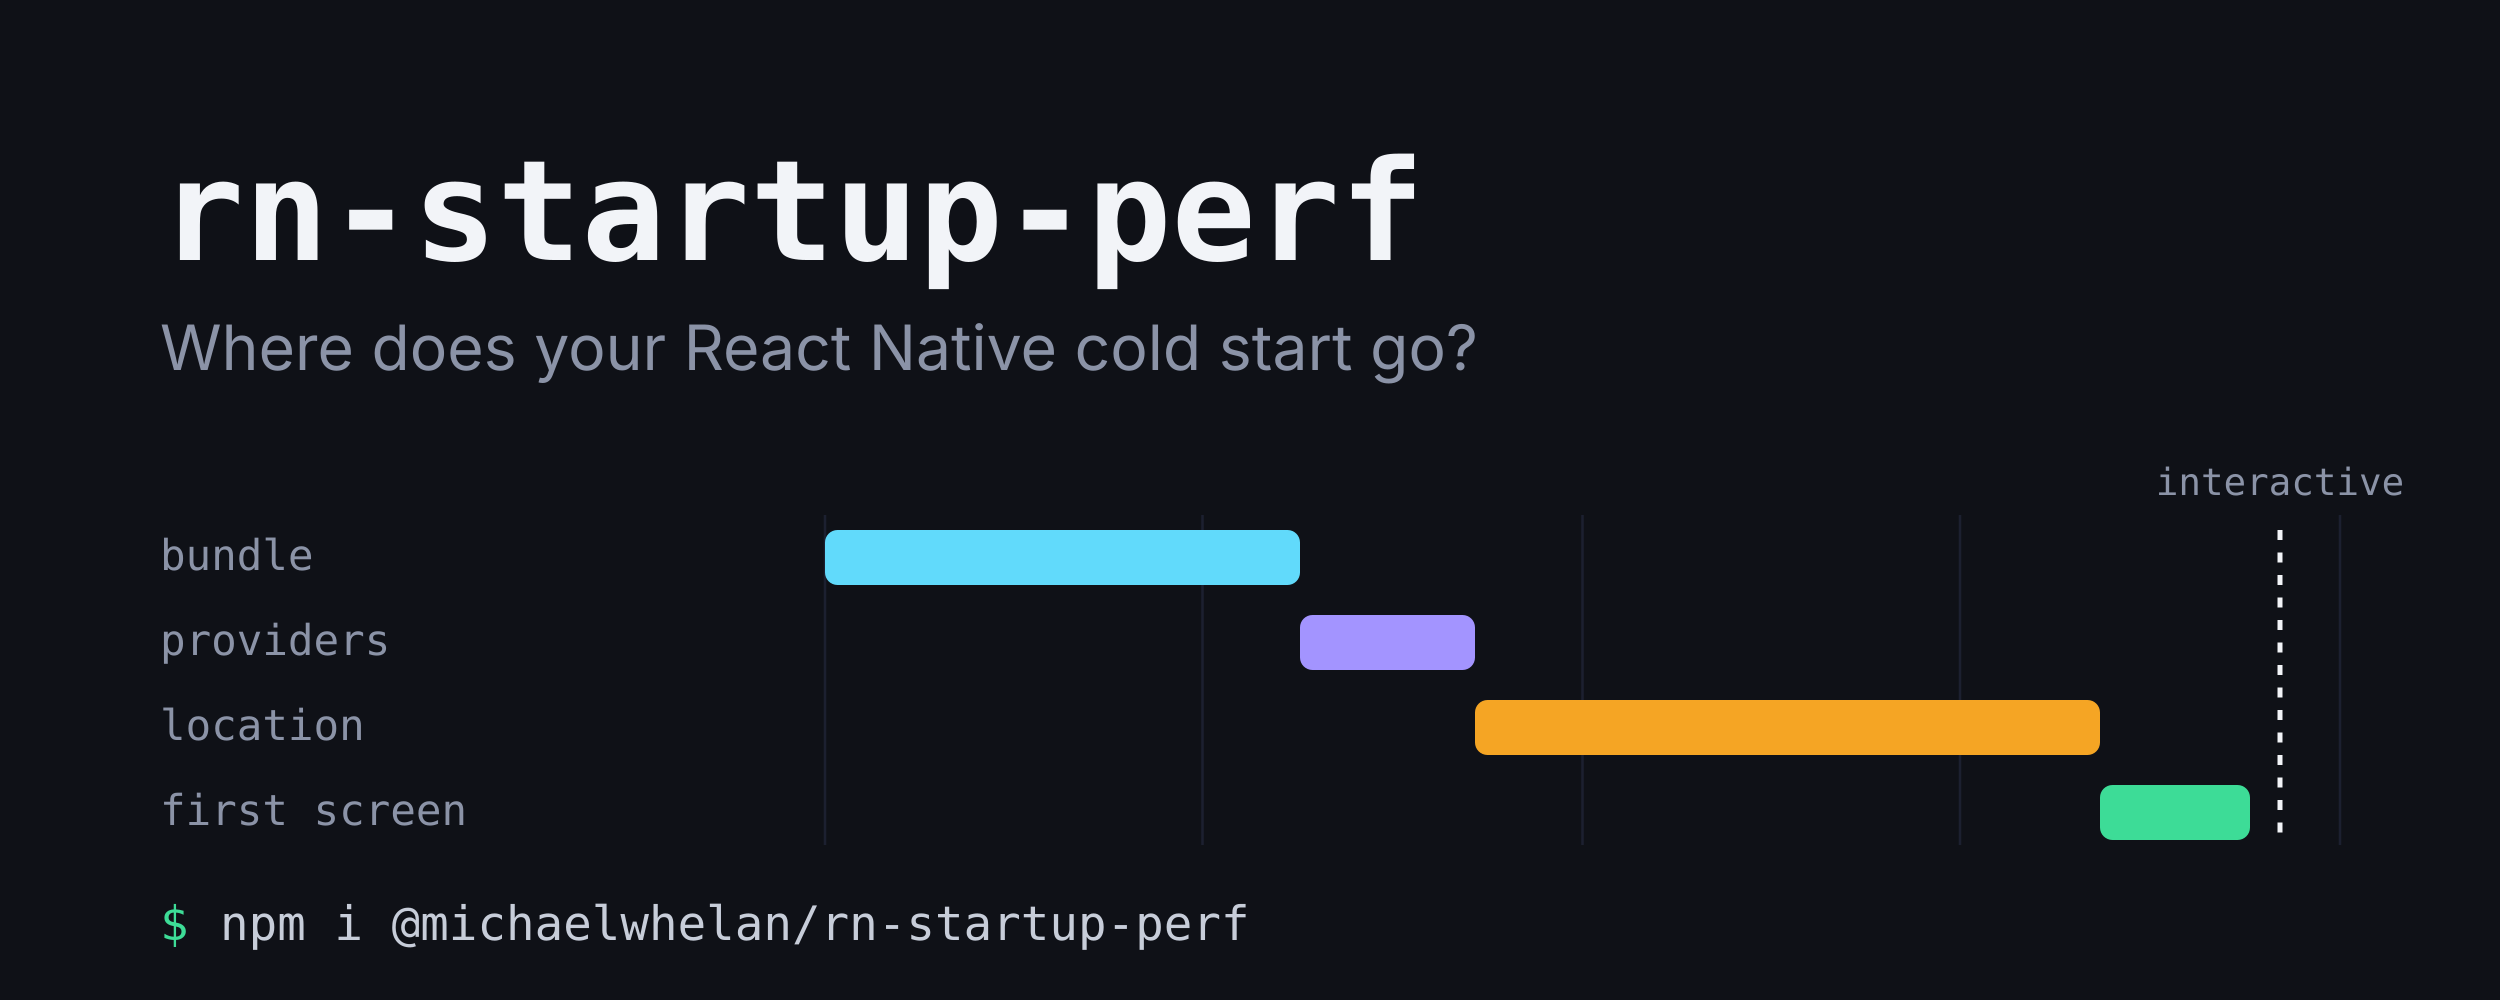
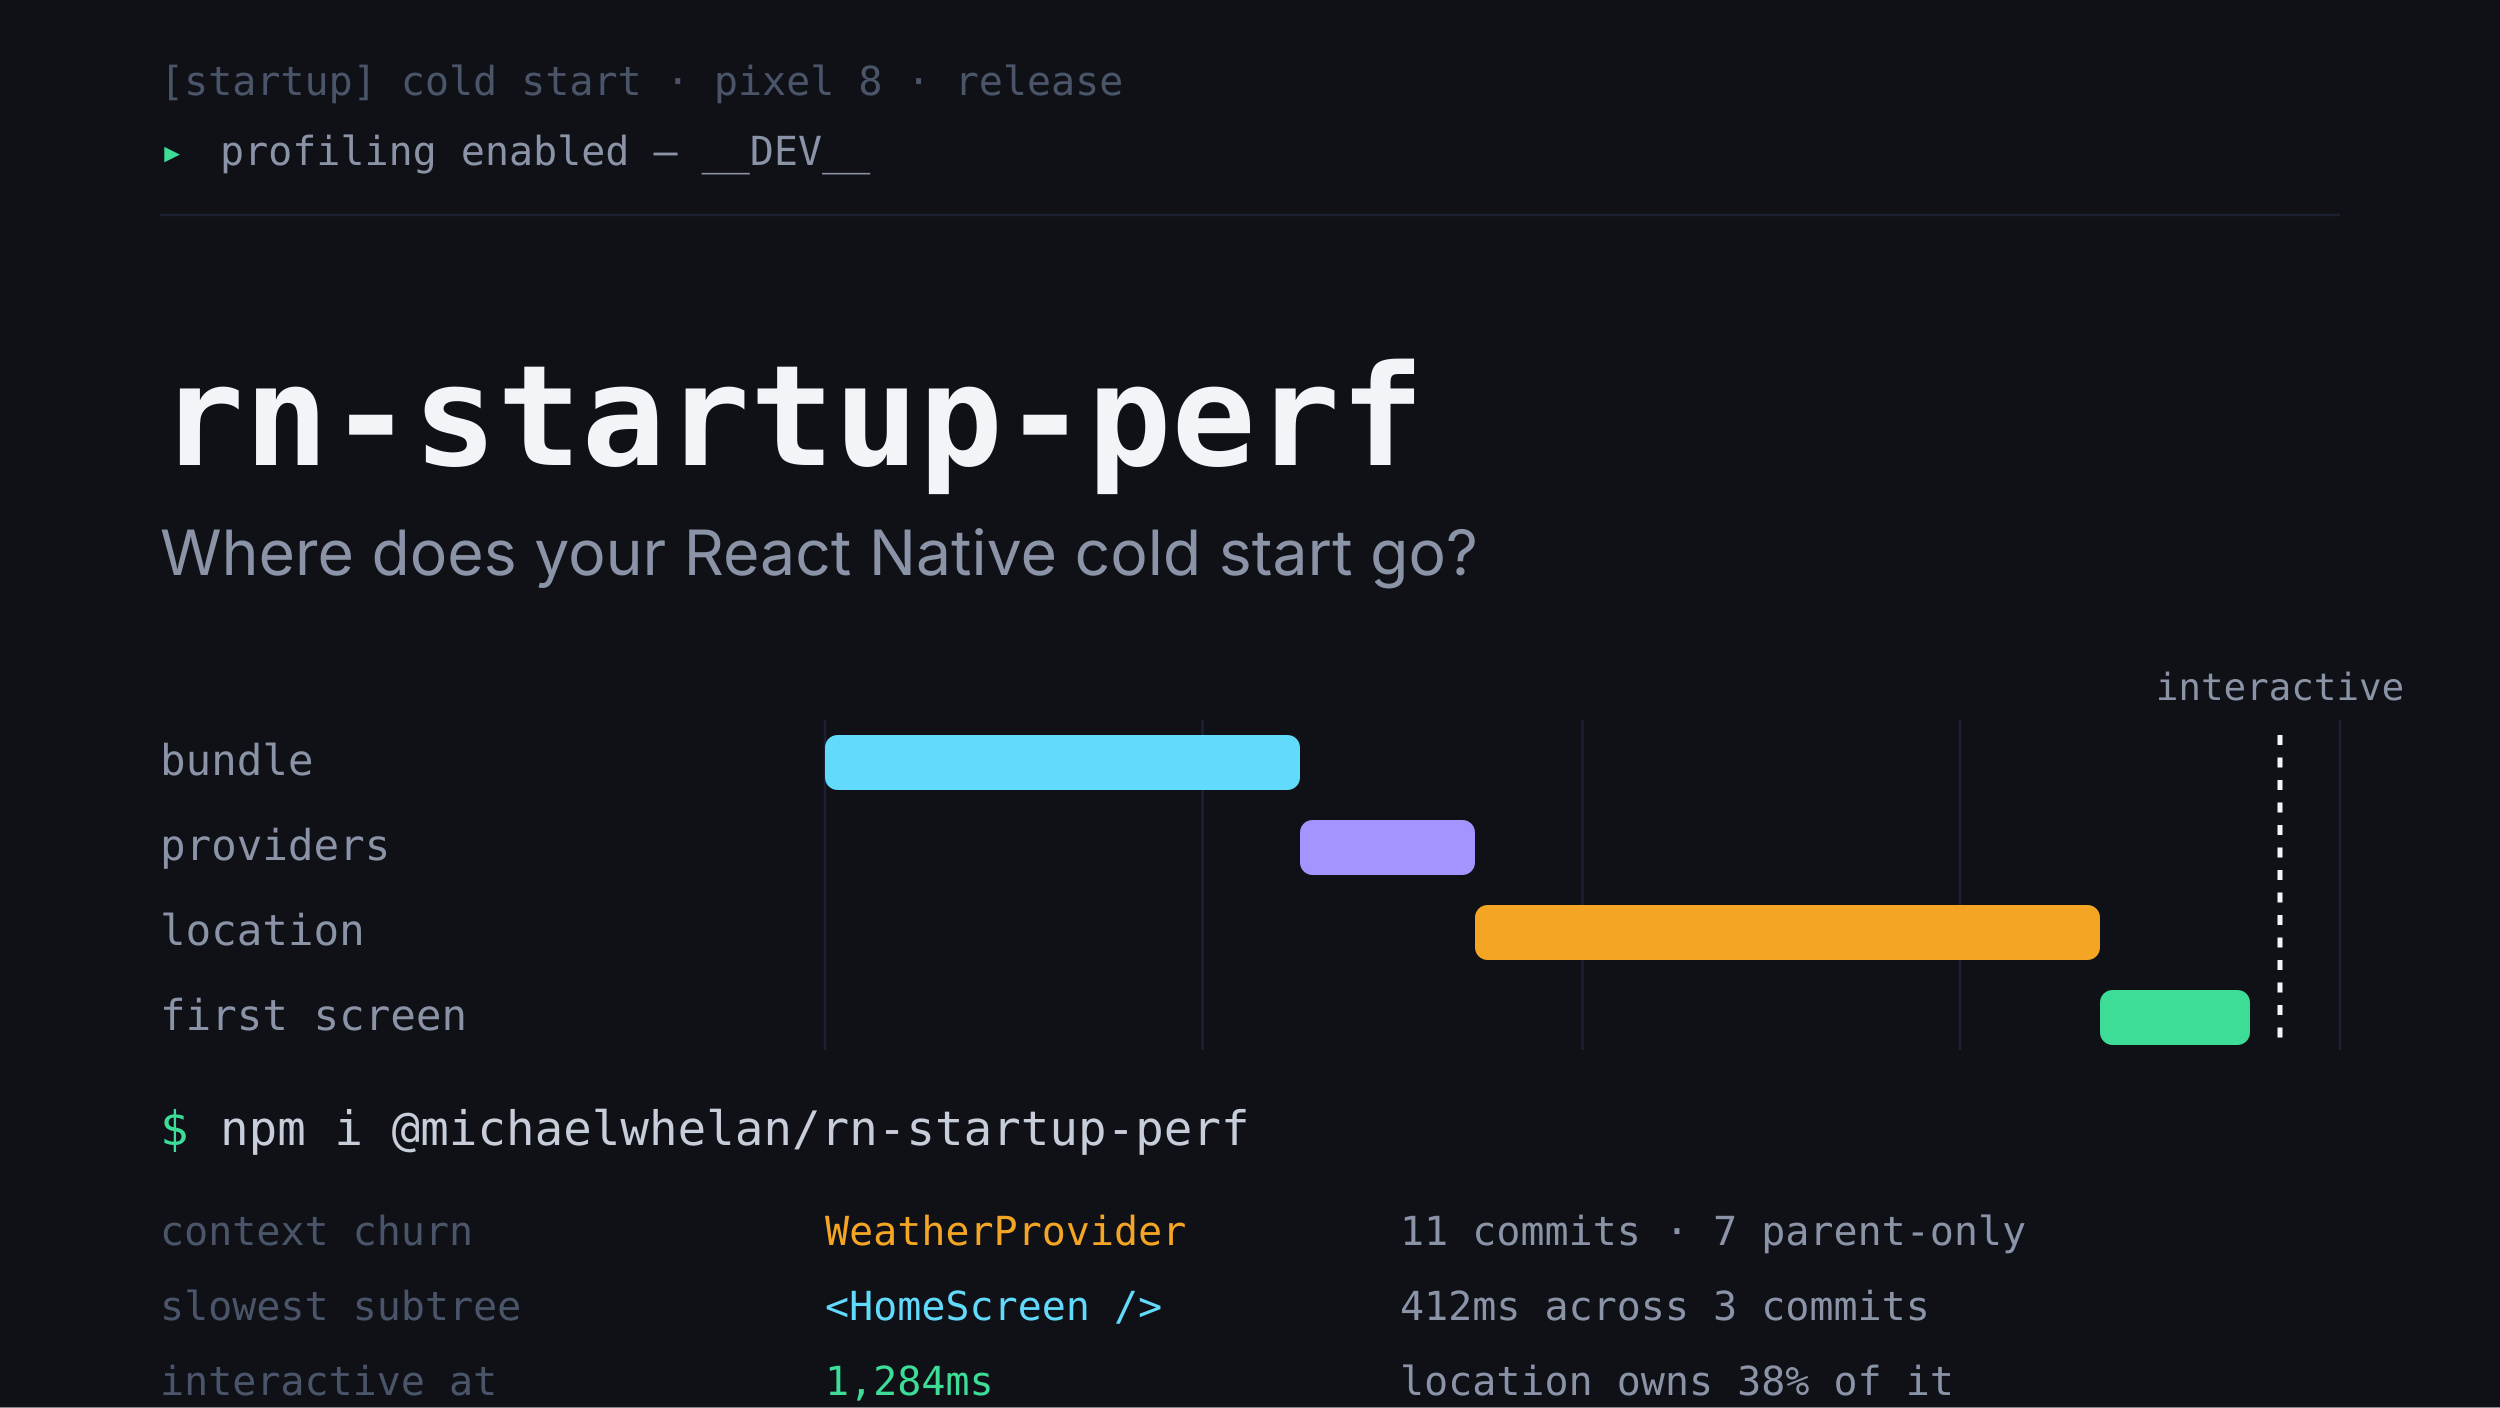
- <svg xmlns="http://www.w3.org/2000/svg" width="1000" height="400" viewBox="0 0 1000 400">
-   <rect width="1000" height="400" fill="#0f1117" />
+ <svg xmlns="http://www.w3.org/2000/svg" width="1000" height="563" viewBox="0 -82 1000 563">
+   <rect y="-82" width="1000" height="563" fill="#0f1117" />
  <g stroke="#1c2030" stroke-width="1">
    <path d="M330 206V338M481 206V338M633 206V338M784 206V338M936 206V338" />
  </g>
+   <g font-family="ui-monospace, SFMono-Regular, Menlo, Consolas, 'DejaVu Sans Mono', monospace" font-size="16">
+     <text x="64" y="-44" fill="#4b5569">[startup] cold start · pixel 8 · release</text>
+     <text x="64" y="-16" fill="#3ddc97">▸</text>
+     <text x="88" y="-16" fill="#8b93a7">profiling enabled — __DEV__</text>
+   </g>
+   <path d="M64 4H936" stroke="#1c2030" stroke-width="1" />
  <g font-family="ui-monospace, SFMono-Regular, Menlo, Consolas, 'DejaVu Sans Mono', monospace">
    <text x="64" y="104" font-size="56" font-weight="700" fill="#f2f4f8">rn-startup-perf</text>
  </g>
  <text x="64" y="148" font-family="Inter, -apple-system, BlinkMacSystemFont, 'Segoe UI', Roboto, Helvetica, Arial, 'DejaVu Sans', sans-serif" font-size="25" fill="#8b93a7">Where does your React Native cold start go?</text>
  <g font-family="ui-monospace, SFMono-Regular, Menlo, Consolas, 'DejaVu Sans Mono', monospace" font-size="17" fill="#8b93a7">
    <text x="64" y="228">bundle</text>
    <rect x="330" y="212" width="190" height="22" rx="5" fill="#61dafb" />
    <text x="64" y="262">providers</text>
    <rect x="520" y="246" width="70" height="22" rx="5" fill="#a394ff" />
    <text x="64" y="296">location</text>
    <rect x="590" y="280" width="250" height="22" rx="5" fill="#f5a524" />
    <text x="64" y="330">first screen</text>
    <rect x="840" y="314" width="60" height="22" rx="5" fill="#3ddc97" />
  </g>
  <path d="M912 212V338" stroke="#f2f4f8" stroke-width="2" stroke-dasharray="4 5" />
  <g font-family="ui-monospace, SFMono-Regular, Menlo, Consolas, 'DejaVu Sans Mono', monospace" font-size="19">
    <text x="64" y="376" fill="#3ddc97">$</text>
    <text x="88" y="376" fill="#c7cdd9">npm i @michaelwhelan/rn-startup-perf</text>
  </g>
  <text x="912" y="198" text-anchor="middle" font-family="ui-monospace, SFMono-Regular, Menlo, Consolas, 'DejaVu Sans Mono', monospace" font-size="15" fill="#8b93a7">interactive</text>
+   <g font-family="ui-monospace, SFMono-Regular, Menlo, Consolas, 'DejaVu Sans Mono', monospace" font-size="16">
+     <text x="64" y="416" fill="#4b5569">context churn</text>
+     <text x="330" y="416" fill="#f5a524">WeatherProvider</text>
+     <text x="560" y="416" fill="#8b93a7">11 commits · 7 parent-only</text>
+     <text x="64" y="446" fill="#4b5569">slowest subtree</text>
+     <text x="330" y="446" fill="#61dafb">&lt;HomeScreen /&gt;</text>
+     <text x="560" y="446" fill="#8b93a7">412ms across 3 commits</text>
+     <text x="64" y="476" fill="#4b5569">interactive at</text>
+     <text x="330" y="476" fill="#3ddc97">1,284ms</text>
+     <text x="560" y="476" fill="#8b93a7">location owns 38% of it</text>
+   </g>
</svg>
